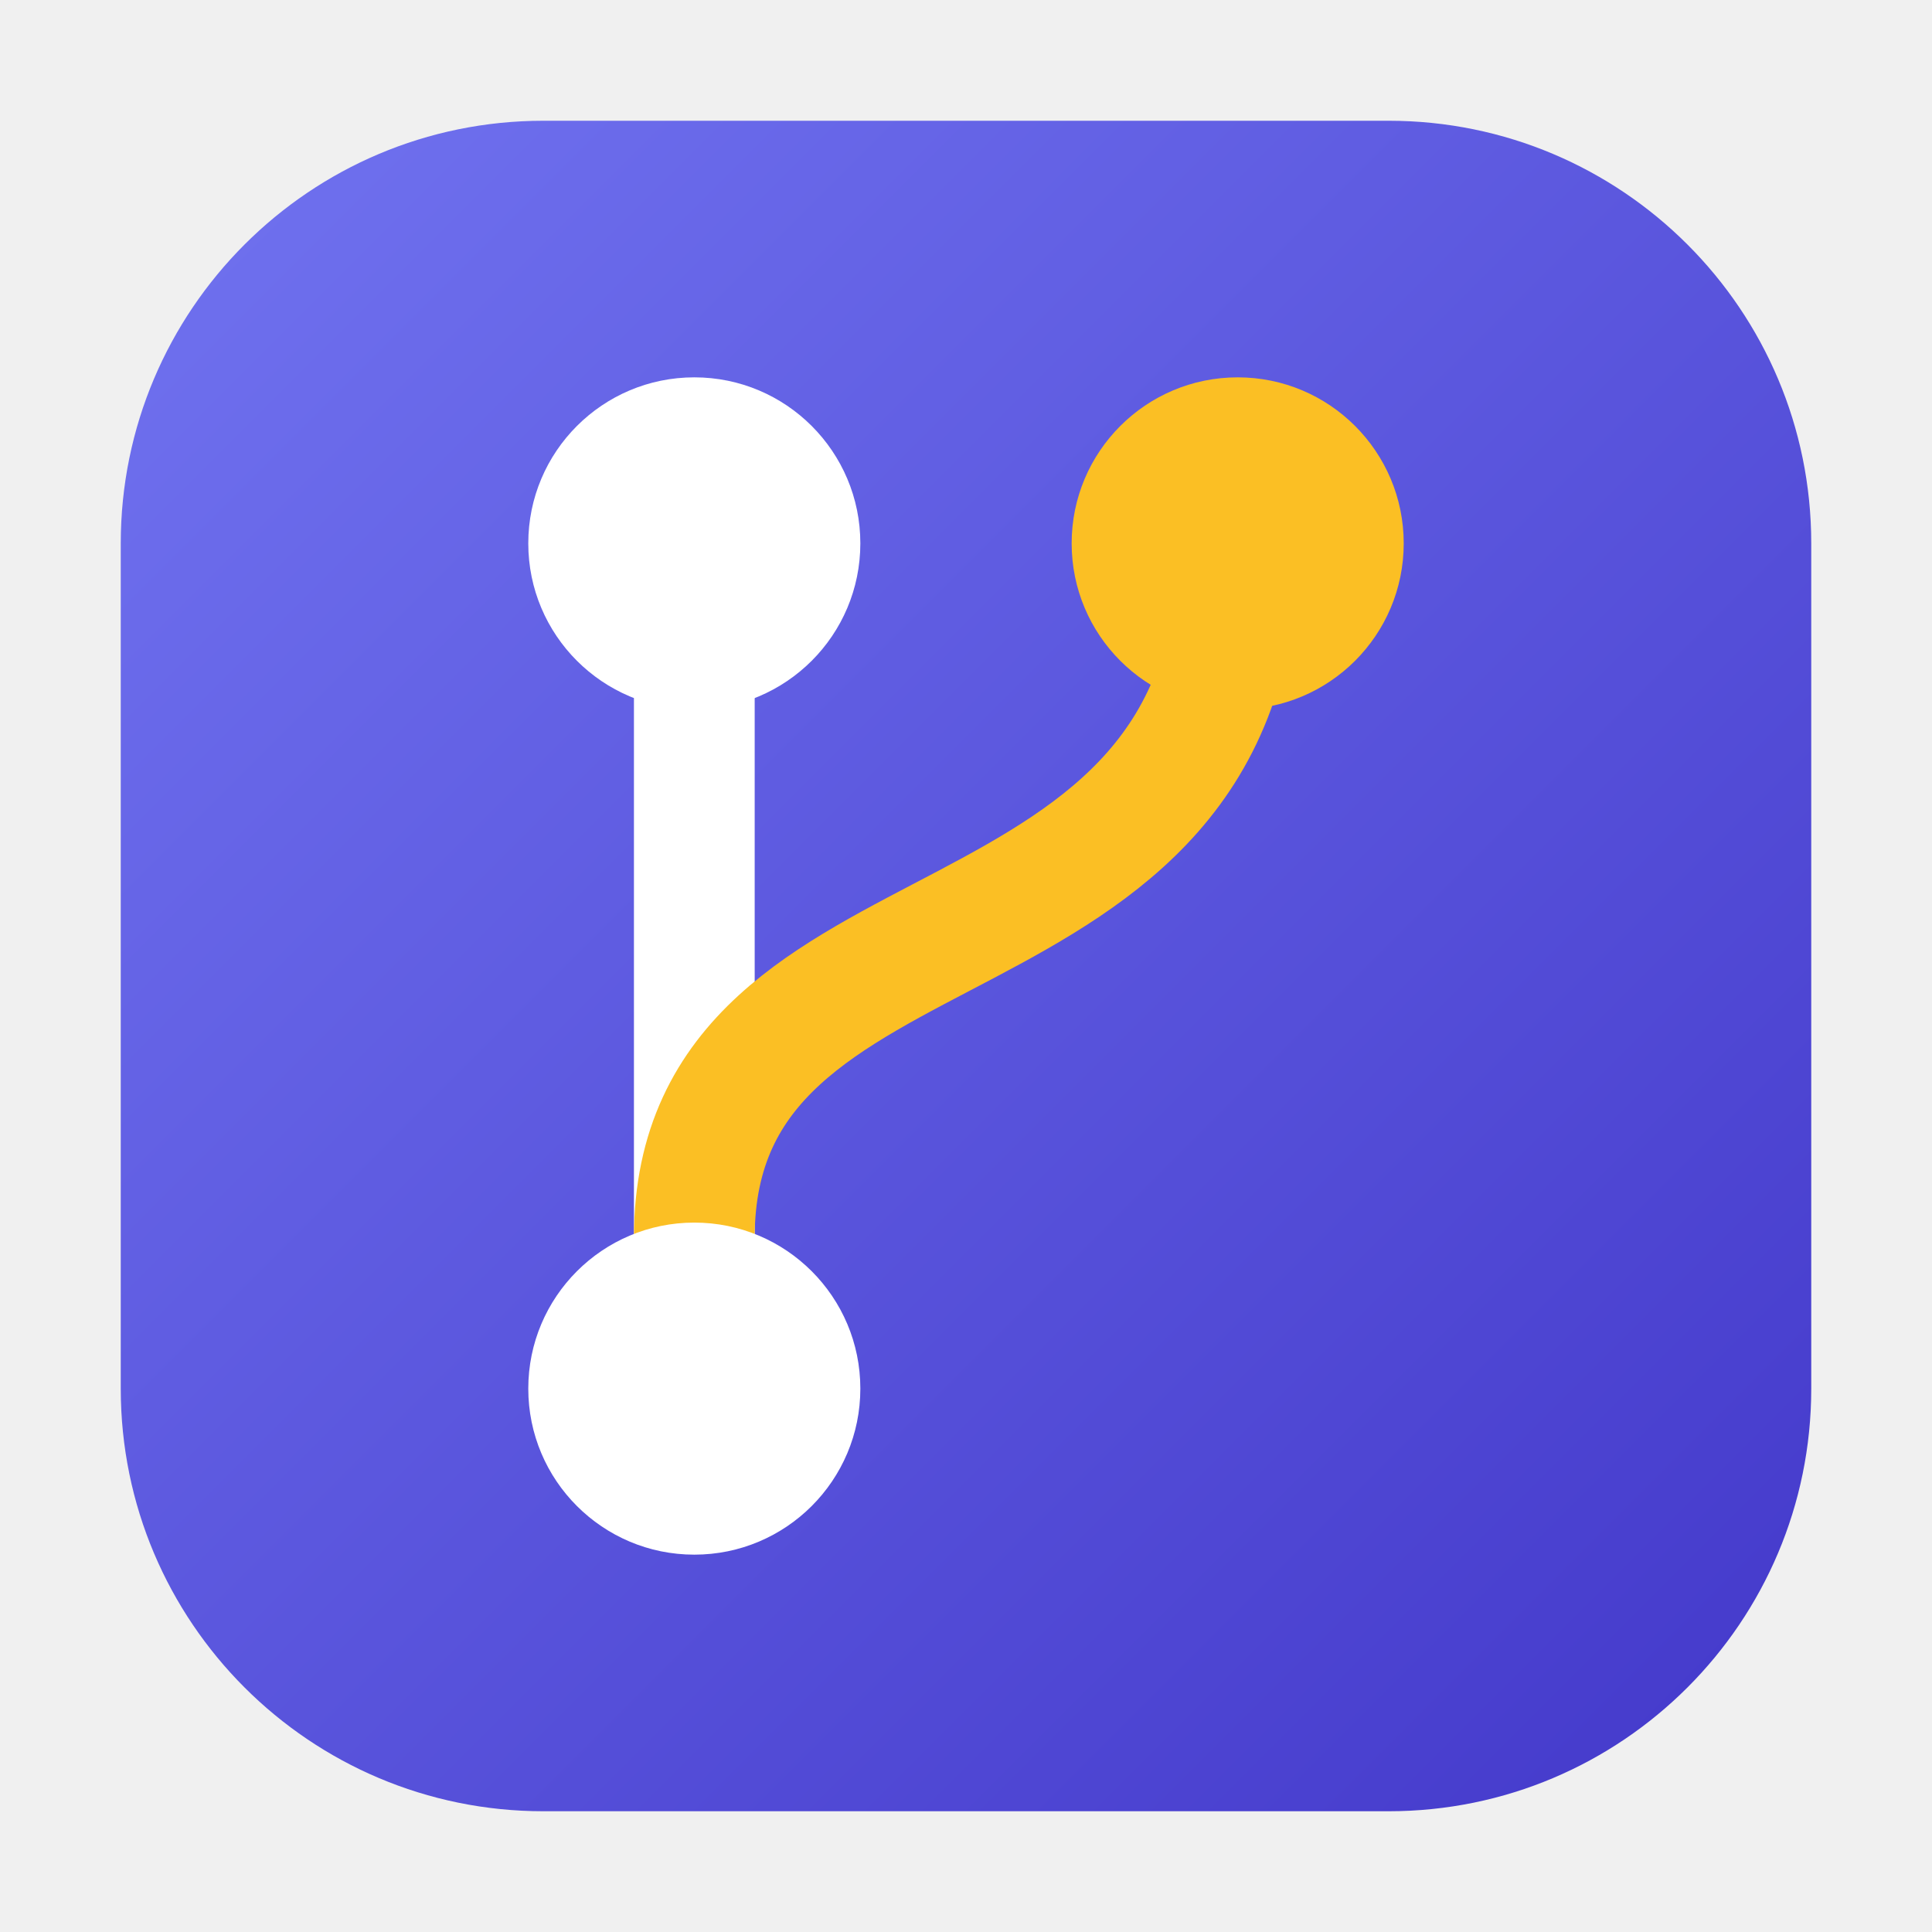
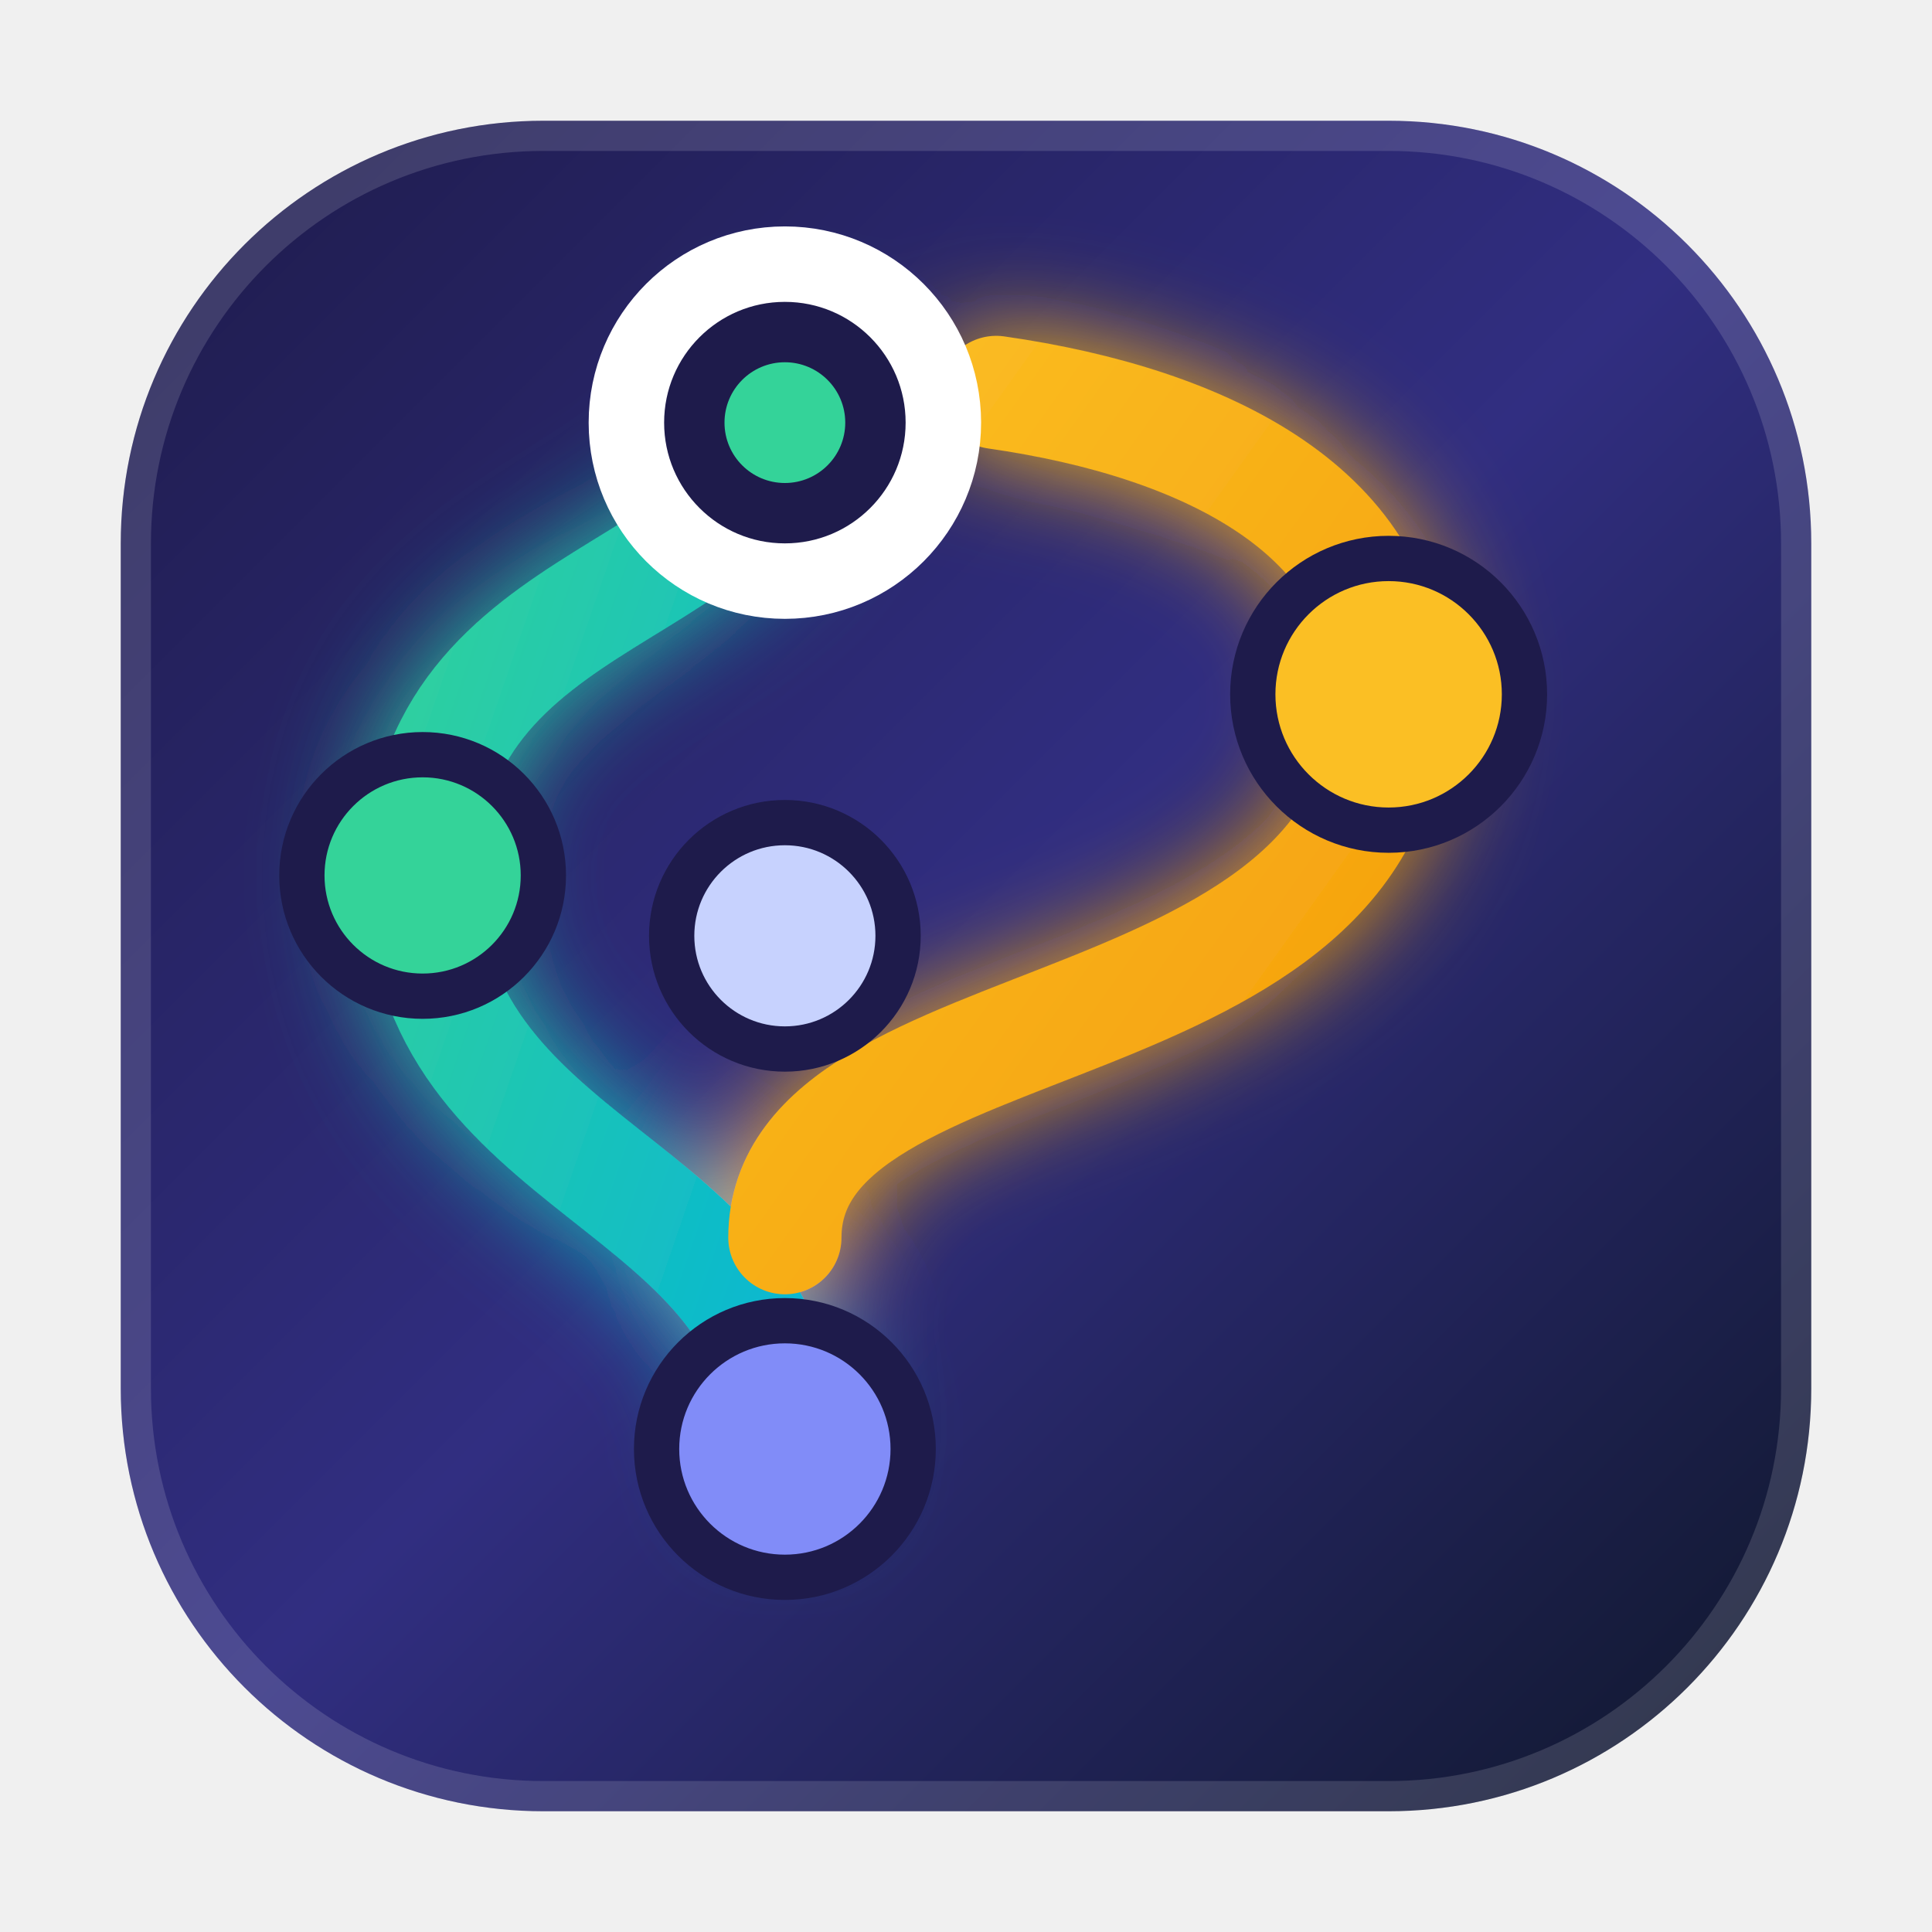
<svg xmlns="http://www.w3.org/2000/svg" viewBox="0 0 128 128">
  <defs>
    <linearGradient id="bg" x1="0" y1="0" x2="1" y2="1">
-       <stop offset="0" stop-color="#7173f0" />
-       <stop offset="1" stop-color="#4338ca" />
+       <stop offset="0" stop-color="#1e1b4b" />
+       <stop offset="0.5" stop-color="#312e81" />
+       <stop offset="1" stop-color="#0f172a" />
    </linearGradient>
+     <linearGradient id="mainLine" x1="0" y1="0" x2="0" y2="1">
+       <stop offset="0" stop-color="#818cf8" />
+       <stop offset="1" stop-color="#6366f1" />
+     </linearGradient>
+     <linearGradient id="featLine" x1="0" y1="0" x2="1" y2="1">
+       <stop offset="0" stop-color="#fbbf24" />
+       <stop offset="1" stop-color="#f59e0b" />
+     </linearGradient>
+     <linearGradient id="relLine" x1="0" y1="0" x2="1" y2="1">
+       <stop offset="0" stop-color="#34d399" />
+       <stop offset="1" stop-color="#06b6d4" />
+     </linearGradient>
+     <filter id="glow" x="-25%" y="-25%" width="150%" height="150%">
+       <feGaussianBlur stdDeviation="3.5" result="blur" />
+       <feComposite in="SourceGraphic" in2="blur" operator="over" />
+     </filter>
  </defs>
  <rect x="8" y="8" width="112" height="112" rx="28" fill="url(#bg)" />
-   <g fill="none" stroke-linecap="round" stroke-width="8">
-     <path d="M46 30 V98" stroke="#fff" />
-     <path d="M82 36 C82 66 46 58 46 82" stroke="#fbbf24" />
+   <rect x="9" y="9" width="110" height="110" rx="27" fill="none" stroke="#ffffff" stroke-opacity="0.14" stroke-width="2" />
+   <g fill="none" stroke-linecap="round" stroke-width="7.5" filter="url(#glow)">
+     <path d="M52 96 C52 78 28 78 28 58 C28 38 52 40 52 26" stroke="url(#relLine)" />
+     <path d="M52 82 C52 66 92 70 92 46 C92 34 80 28 66 26" stroke="url(#featLine)" />
+     <path d="M52 24 V102" stroke="url(#mainLine)" />
  </g>
-   <circle cx="46" cy="36" r="11" fill="#fff" />
-   <circle cx="82" cy="36" r="11" fill="#fbbf24" />
-   <circle cx="46" cy="92" r="11" fill="#fff" />
+   <circle cx="52" cy="96" r="8.5" fill="#818cf8" stroke="#1e1b4b" stroke-width="3" />
+   <circle cx="28" cy="58" r="8" fill="#34d399" stroke="#1e1b4b" stroke-width="3" />
+   <circle cx="52" cy="62" r="7.5" fill="#c7d2fe" stroke="#1e1b4b" stroke-width="3" />
+   <circle cx="92" cy="46" r="9" fill="#fbbf24" stroke="#1e1b4b" stroke-width="3" />
+   <circle cx="52" cy="28" r="10.5" fill="#1e1b4b" stroke="#ffffff" stroke-width="5" />
+   <circle cx="52" cy="28" r="4" fill="#34d399" />
</svg>
